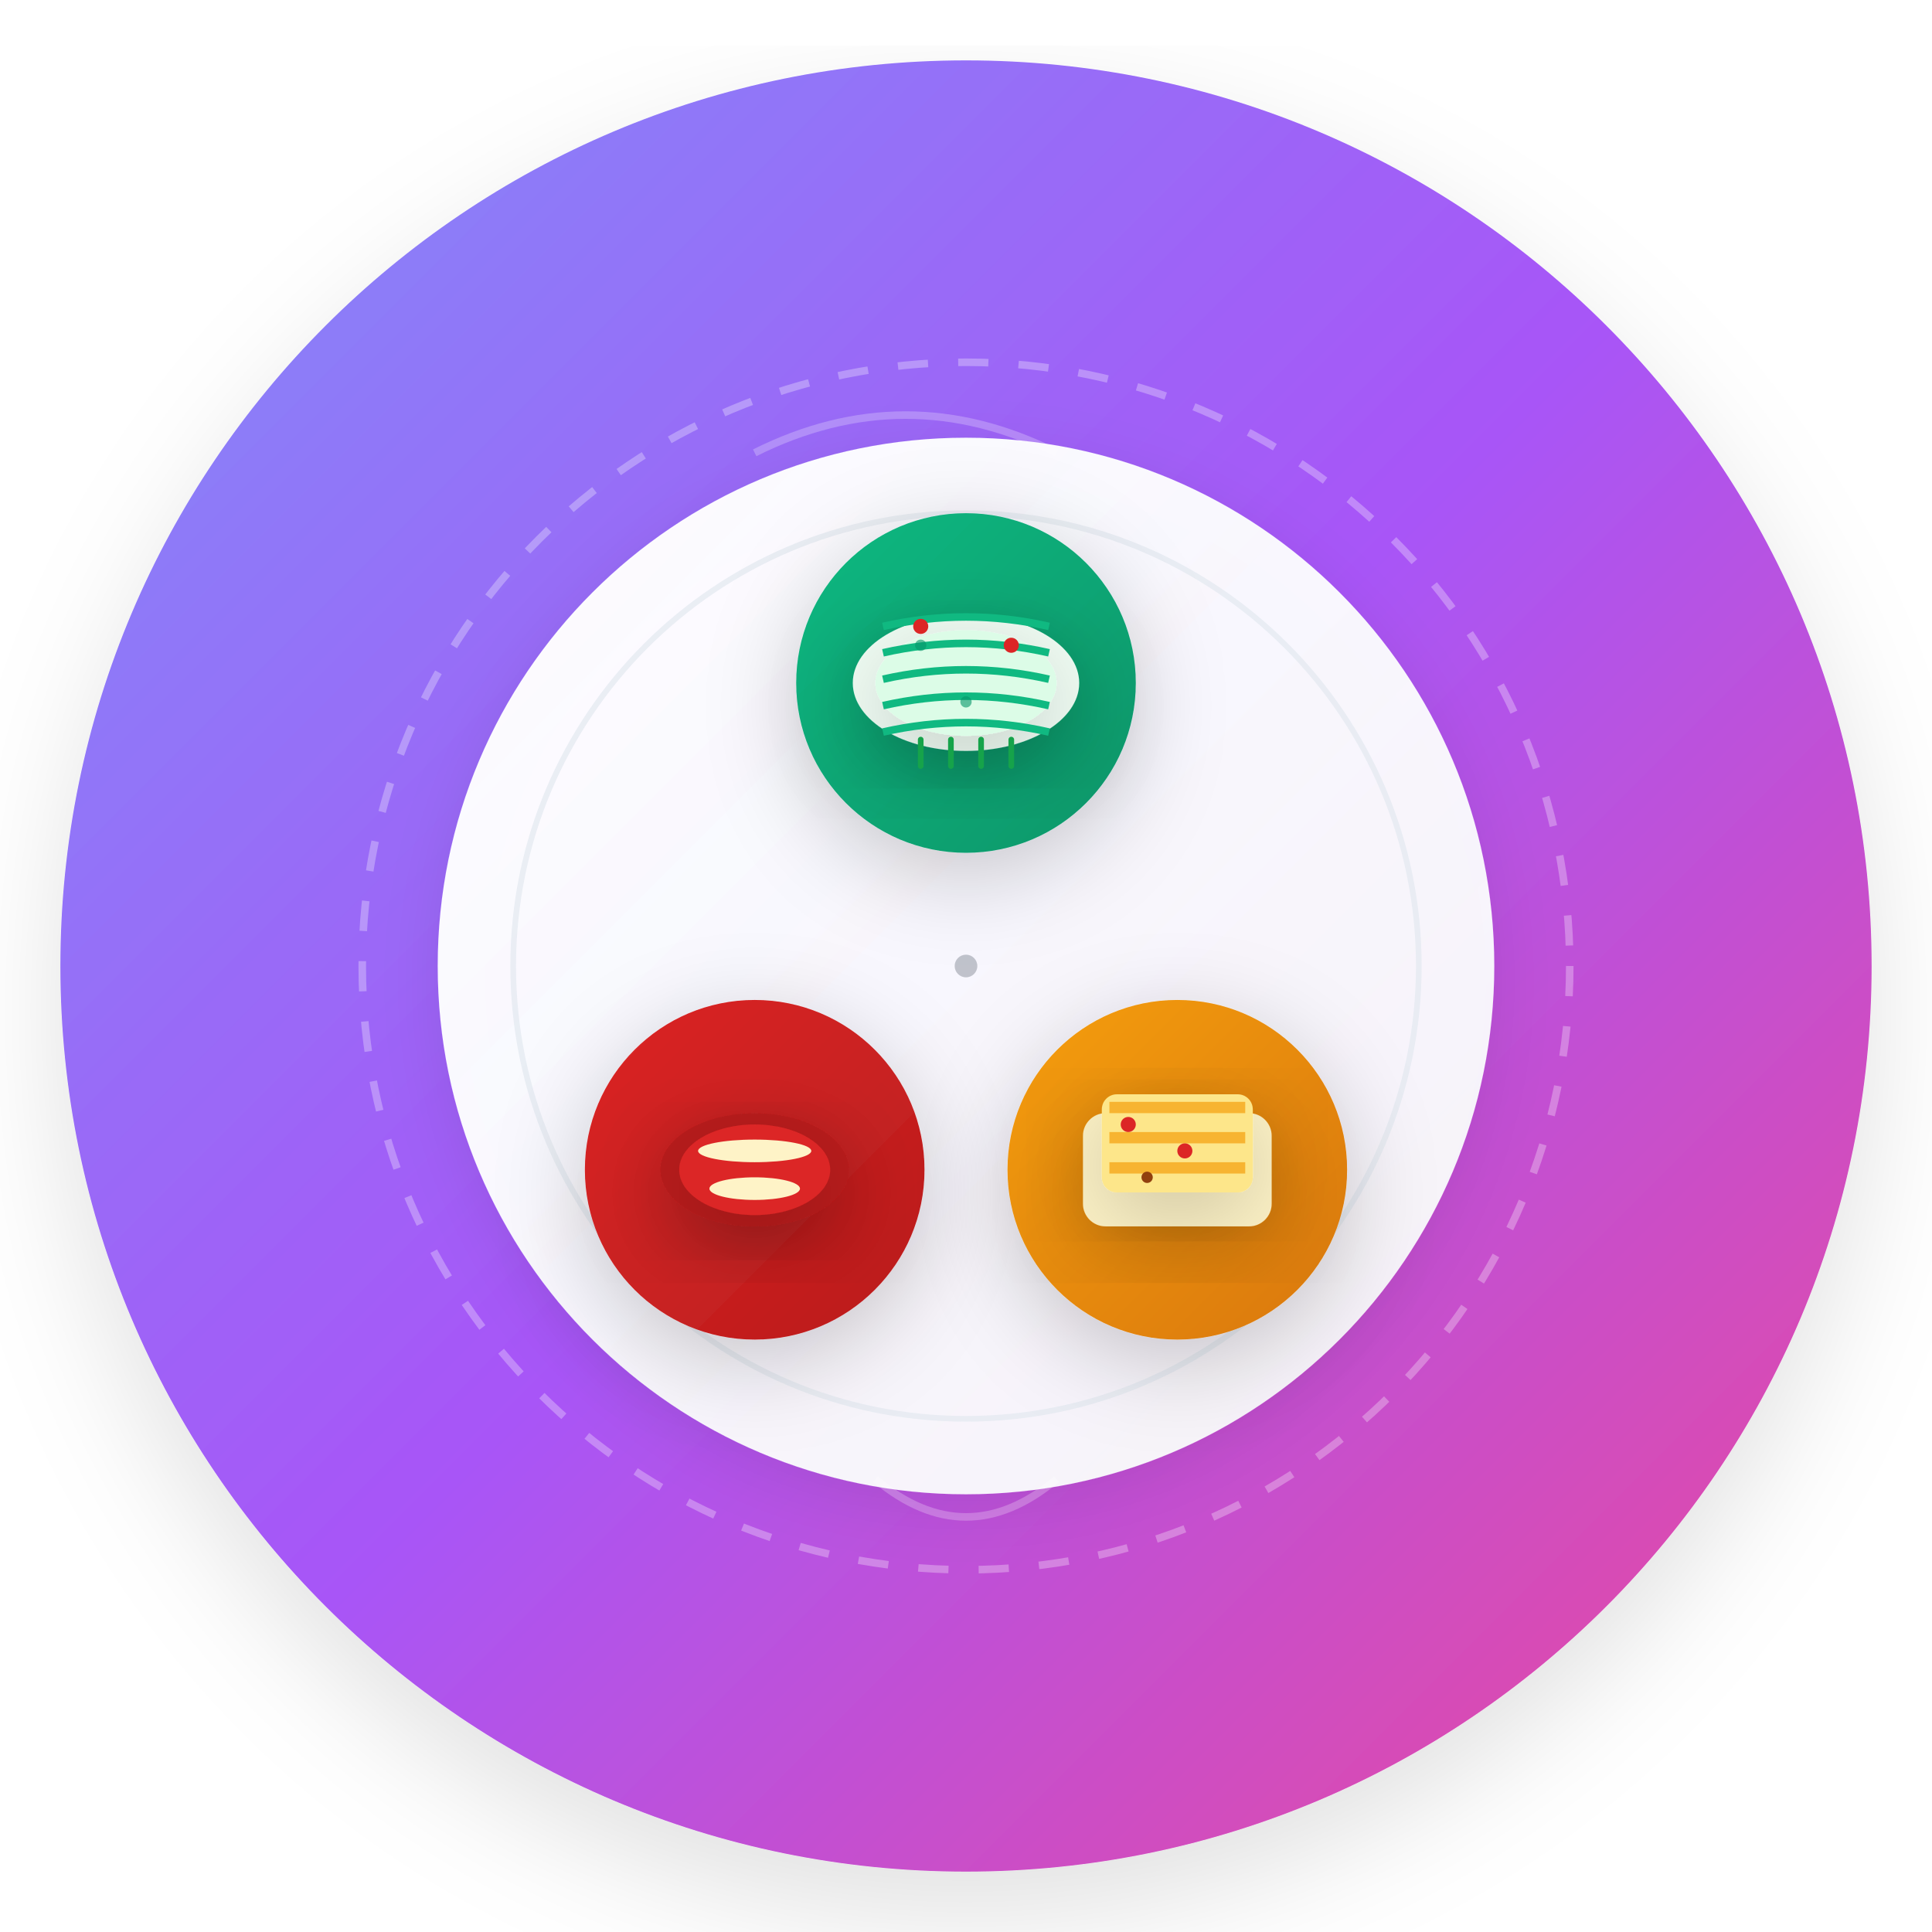
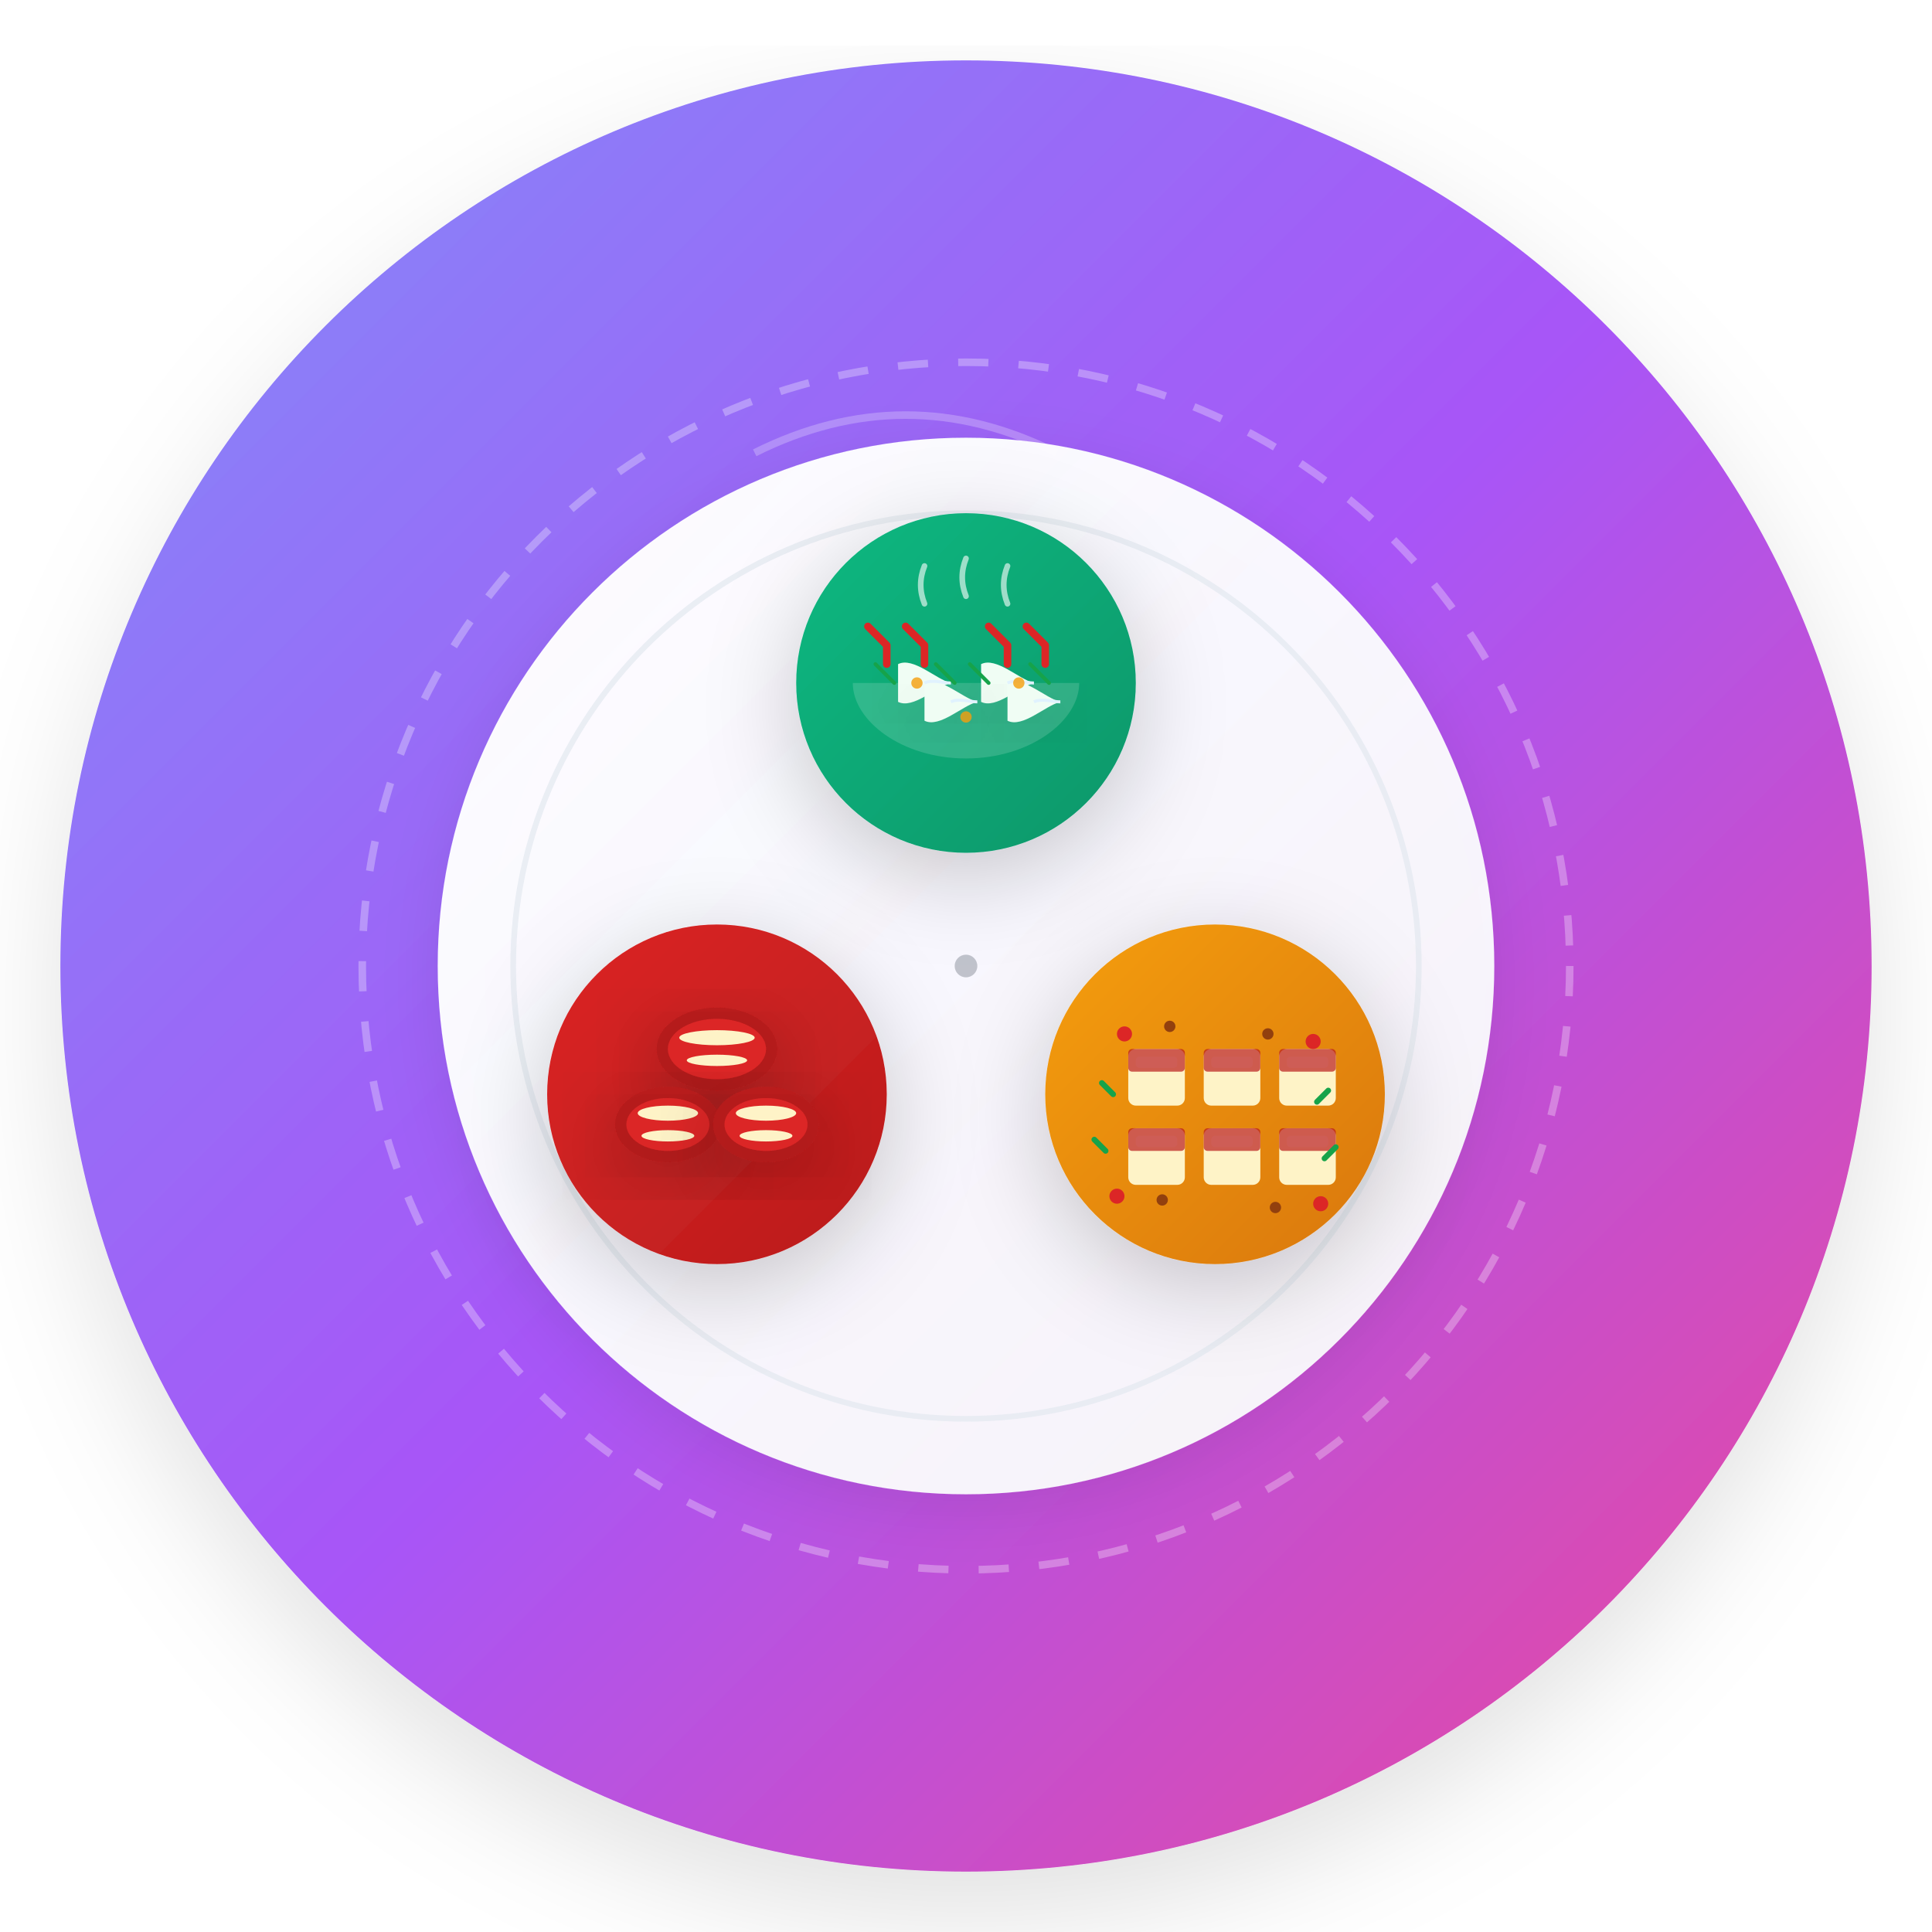
<svg xmlns="http://www.w3.org/2000/svg" width="512" height="512" viewBox="0 0 512 512" fill="none">
  <defs>
    <linearGradient id="bgGradient" x1="0%" y1="0%" x2="100%" y2="100%">
      <stop offset="0%" style="stop-color:#818CF8;stop-opacity:1" />
      <stop offset="50%" style="stop-color:#A855F7;stop-opacity:1" />
      <stop offset="100%" style="stop-color:#EC4899;stop-opacity:1" />
    </linearGradient>
    <linearGradient id="plateGradient" x1="0%" y1="0%" x2="100%" y2="100%">
      <stop offset="0%" style="stop-color:#FFFFFF;stop-opacity:0.98" />
      <stop offset="100%" style="stop-color:#F8FAFC;stop-opacity:0.95" />
    </linearGradient>
    <linearGradient id="hongshaoGradient" x1="0%" y1="0%" x2="100%" y2="100%">
      <stop offset="0%" style="stop-color:#DC2626;stop-opacity:1" />
      <stop offset="100%" style="stop-color:#B91C1C;stop-opacity:1" />
    </linearGradient>
    <linearGradient id="mapoGradient" x1="0%" y1="0%" x2="100%" y2="100%">
      <stop offset="0%" style="stop-color:#F59E0B;stop-opacity:1" />
      <stop offset="100%" style="stop-color:#D97706;stop-opacity:1" />
    </linearGradient>
    <linearGradient id="shuizhuGradient" x1="0%" y1="0%" x2="100%" y2="100%">
      <stop offset="0%" style="stop-color:#10B981;stop-opacity:1" />
      <stop offset="100%" style="stop-color:#059669;stop-opacity:1" />
    </linearGradient>
    <filter id="shadow" x="-20%" y="-20%" width="140%" height="140%">
      <feDropShadow dx="0" dy="12" stdDeviation="16" flood-color="#000000" flood-opacity="0.12" />
    </filter>
    <filter id="innerShadow" x="-50%" y="-50%" width="200%" height="200%">
      <feDropShadow dx="0" dy="4" stdDeviation="8" flood-color="#000000" flood-opacity="0.08" />
    </filter>
    <filter id="dishShadow" x="-50%" y="-50%" width="200%" height="200%">
      <feDropShadow dx="0" dy="6" stdDeviation="12" flood-color="#000000" flood-opacity="0.2" />
    </filter>
  </defs>
  <circle cx="256" cy="256" r="240" fill="url(#bgGradient)" filter="url(#shadow)" />
  <circle cx="256" cy="256" r="160" fill="none" stroke="rgba(255,255,255,0.3)" stroke-width="2" stroke-dasharray="8,8" />
  <circle cx="256" cy="256" r="140" fill="url(#plateGradient)" filter="url(#innerShadow)" />
  <circle cx="256" cy="256" r="120" fill="none" stroke="#E2E8F0" stroke-width="1.5" opacity="0.7" />
-   <circle cx="200" cy="310" r="45" fill="url(#hongshaoGradient)" filter="url(#dishShadow)" />
-   <ellipse cx="200" cy="310" rx="25" ry="15" fill="#B91C1C" filter="url(#dishShadow)" />
-   <ellipse cx="200" cy="310" rx="20" ry="12" fill="#DC2626" filter="url(#dishShadow)" />
-   <ellipse cx="200" cy="305" rx="15" ry="3" fill="#FEF3C7" />
-   <ellipse cx="200" cy="315" rx="12" ry="3" fill="#FEF3C7" />
-   <circle cx="312" cy="310" r="45" fill="url(#mapoGradient)" filter="url(#dishShadow)" />
-   <rect x="287" y="295" width="50" height="30" rx="6" fill="#FEF3C7" filter="url(#dishShadow)" />
-   <rect x="292" y="290" width="40" height="26" rx="4" fill="#FDE68A" filter="url(#dishShadow)" />
-   <rect x="294" y="292" width="36" height="3" fill="#F59E0B" opacity="0.7" />
-   <rect x="294" y="300" width="36" height="3" fill="#F59E0B" opacity="0.7" />
-   <rect x="294" y="308" width="36" height="3" fill="#F59E0B" opacity="0.7" />
-   <circle cx="299" cy="298" r="2" fill="#DC2626" />
-   <circle cx="314" cy="305" r="2" fill="#DC2626" />
-   <circle cx="304" cy="312" r="1.5" fill="#92400E" />
  <circle cx="256" cy="181" r="45" fill="url(#shuizhuGradient)" filter="url(#dishShadow)" />
-   <ellipse cx="256" cy="181" rx="30" ry="18" fill="#F0FDF4" filter="url(#dishShadow)" />
-   <ellipse cx="256" cy="181" rx="24" ry="14" fill="#DCFCE7" filter="url(#dishShadow)" />
-   <path d="M 234 166 Q 256 161 278 166" stroke="#10B981" stroke-width="2" fill="none" />
-   <path d="M 234 173 Q 256 168 278 173" stroke="#10B981" stroke-width="2" fill="none" />
-   <path d="M 234 180 Q 256 175 278 180" stroke="#10B981" stroke-width="2" fill="none" />
-   <path d="M 234 187 Q 256 182 278 187" stroke="#10B981" stroke-width="2" fill="none" />
-   <path d="M 234 194 Q 256 189 278 194" stroke="#10B981" stroke-width="2" fill="none" />
-   <circle cx="244" cy="171" r="1.5" fill="#059669" opacity="0.6" />
-   <circle cx="268" cy="171" r="1.5" fill="#059669" opacity="0.6" />
-   <circle cx="256" cy="186" r="1.5" fill="#059669" opacity="0.6" />
-   <circle cx="244" cy="166" r="2" fill="#DC2626" />
-   <circle cx="268" cy="171" r="2" fill="#DC2626" />
-   <path d="M 244 196 L 244 203 M 252 196 L 252 203 M 260 196 L 260 203 M 268 196 L 268 203" stroke="#16A34A" stroke-width="1.5" stroke-linecap="round" />
+   <path d="M 226 181 C 226 191 239 201 256 201 C 273 201 286 191 286 181" fill="rgba(255,255,255,0.15)" />
+   <path d="M 238 186 C 242 188 248 182 252 181 C 248 180 242 174 238 176 Z" fill="#F0FDF4" filter="url(#dishShadow)" />
+   <path d="M 260 186 C 264 188 270 182 274 181 C 270 180 264 174 260 176 Z" fill="#F0FDF4" filter="url(#dishShadow)" />
+   <path d="M 245 191 C 249 193 255 187 259 186 C 255 185 249 179 245 181 Z" fill="#F0FDF4" filter="url(#dishShadow)" />
+   <path d="M 267 191 C 271 193 277 187 281 186 C 277 185 271 179 267 181 Z" fill="#F0FDF4" filter="url(#dishShadow)" />
+   <path d="M 245 181 C 247 180 250 181 252 181" stroke="#E0F2FE" stroke-width="0.8" fill="none" />
+   <path d="M 267 181 C 269 180 272 181 274 181" stroke="#E0F2FE" stroke-width="0.8" fill="none" />
+   <path d="M 252 186 C 254 185 257 186 259 186" stroke="#E0F2FE" stroke-width="0.8" fill="none" />
+   <path d="M 274 186 C 276 185 279 186 281 186" stroke="#E0F2FE" stroke-width="0.8" fill="none" />
+   <path d="M 235 171 L 235 176 M 235 171 L 230 166" stroke="#DC2626" stroke-width="2" stroke-linecap="round" />
+   <path d="M 245 171 L 245 176 M 245 171 L 240 166" stroke="#DC2626" stroke-width="2" stroke-linecap="round" />
+   <path d="M 267 171 L 267 176 M 267 171 L 262 166" stroke="#DC2626" stroke-width="2" stroke-linecap="round" />
+   <path d="M 277 171 L 277 176 M 277 171 L 272 166" stroke="#DC2626" stroke-width="2" stroke-linecap="round" />
+   <path d="M 237 181 L 232 176 M 253 181 L 248 176 M 262 181 L 257 176 M 278 181 L 273 176" stroke="#16A34A" stroke-width="1" stroke-linecap="round" />
+   <circle cx="243" cy="181" r="1.5" fill="#F59E0B" opacity="0.8" />
+   <circle cx="256" cy="190" r="1.5" fill="#F59E0B" opacity="0.8" />
+   <circle cx="270" cy="181" r="1.5" fill="#F59E0B" opacity="0.8" />
+   <path d="M 245 160 Q 243 155 245 150 M 256 158 Q 254 153 256 148 M 267 160 Q 265 155 267 150" stroke="rgba(255,255,255,0.6)" stroke-width="1.5" stroke-linecap="round" />
+   <circle cx="190" cy="290" r="45" fill="url(#hongshaoGradient)" filter="url(#dishShadow)" />
+   <ellipse cx="190" cy="278" rx="16" ry="11" fill="#B91C1C" filter="url(#dishShadow)" />
+   <ellipse cx="190" cy="278" rx="13" ry="8" fill="#DC2626" filter="url(#dishShadow)" />
+   <ellipse cx="190" cy="275" rx="10" ry="2" fill="#FEF3C7" />
+   <ellipse cx="190" cy="281" rx="8" ry="1.5" fill="#FEF3C7" />
+   <ellipse cx="177" cy="298" rx="14" ry="10" fill="#B91C1C" filter="url(#dishShadow)" />
+   <ellipse cx="177" cy="298" rx="11" ry="7" fill="#DC2626" filter="url(#dishShadow)" />
+   <ellipse cx="177" cy="295" rx="8" ry="2" fill="#FEF3C7" />
+   <ellipse cx="177" cy="301" rx="7" ry="1.5" fill="#FEF3C7" />
+   <ellipse cx="203" cy="298" rx="14" ry="10" fill="#B91C1C" filter="url(#dishShadow)" />
+   <ellipse cx="203" cy="298" rx="11" ry="7" fill="#DC2626" filter="url(#dishShadow)" />
+   <ellipse cx="203" cy="295" rx="8" ry="2" fill="#FEF3C7" />
+   <ellipse cx="203" cy="301" rx="7" ry="1.5" fill="#FEF3C7" />
+   <circle cx="322" cy="290" r="45" fill="url(#mapoGradient)" filter="url(#dishShadow)" />
+   <rect x="299" y="278" width="15" height="15" rx="2" fill="#FEF3C7" />
+   <rect x="301" y="280" width="11" height="3" rx="1" fill="#FFFBEB" opacity="0.7" />
+   <rect x="299" y="278" width="15" height="6" rx="1" fill="rgba(186,28,28,0.7)" />
+   <rect x="319" y="278" width="15" height="15" rx="2" fill="#FEF3C7" />
+   <rect x="321" y="280" width="11" height="3" rx="1" fill="#FFFBEB" opacity="0.7" />
+   <rect x="319" y="278" width="15" height="6" rx="1" fill="rgba(186,28,28,0.7)" />
+   <rect x="339" y="278" width="15" height="15" rx="2" fill="#FEF3C7" />
+   <rect x="341" y="280" width="11" height="3" rx="1" fill="#FFFBEB" opacity="0.7" />
+   <rect x="339" y="278" width="15" height="6" rx="1" fill="rgba(186,28,28,0.7)" />
+   <rect x="299" y="299" width="15" height="15" rx="2" fill="#FEF3C7" />
+   <rect x="301" y="301" width="11" height="3" rx="1" fill="#FFFBEB" opacity="0.7" />
+   <rect x="299" y="299" width="15" height="6" rx="1" fill="rgba(186,28,28,0.7)" />
+   <rect x="319" y="299" width="15" height="15" rx="2" fill="#FEF3C7" />
+   <rect x="321" y="301" width="11" height="3" rx="1" fill="#FFFBEB" opacity="0.7" />
+   <rect x="319" y="299" width="15" height="6" rx="1" fill="rgba(186,28,28,0.7)" />
+   <rect x="339" y="299" width="15" height="15" rx="2" fill="#FEF3C7" />
+   <rect x="341" y="301" width="11" height="3" rx="1" fill="#FFFBEB" opacity="0.7" />
+   <rect x="339" y="299" width="15" height="6" rx="1" fill="rgba(186,28,28,0.7)" />
+   <circle cx="298" cy="274" r="2" fill="#DC2626" />
+   <circle cx="348" cy="276" r="2" fill="#DC2626" />
+   <circle cx="296" cy="317" r="2" fill="#DC2626" />
+   <circle cx="350" cy="319" r="2" fill="#DC2626" />
+   <circle cx="310" cy="272" r="1.5" fill="#92400E" />
+   <circle cx="336" cy="274" r="1.5" fill="#92400E" />
+   <circle cx="308" cy="318" r="1.5" fill="#92400E" />
+   <circle cx="338" cy="320" r="1.5" fill="#92400E" />
+   <path d="M 295 290 L 292 287 M 349 292 L 352 289 M 293 305 L 290 302 M 351 307 L 354 304" stroke="#16A34A" stroke-width="1.5" stroke-linecap="round" />
  <circle cx="256" cy="256" r="3" fill="#6B7280" opacity="0.4" />
  <path d="M 200 120 Q 240 100 280 120" stroke="rgba(255,255,255,0.4)" stroke-width="2" fill="none" opacity="0.6" />
-   <path d="M 232 392 Q 256 412 280 392" stroke="rgba(255,255,255,0.4)" stroke-width="2" fill="none" opacity="0.6" />
</svg>
